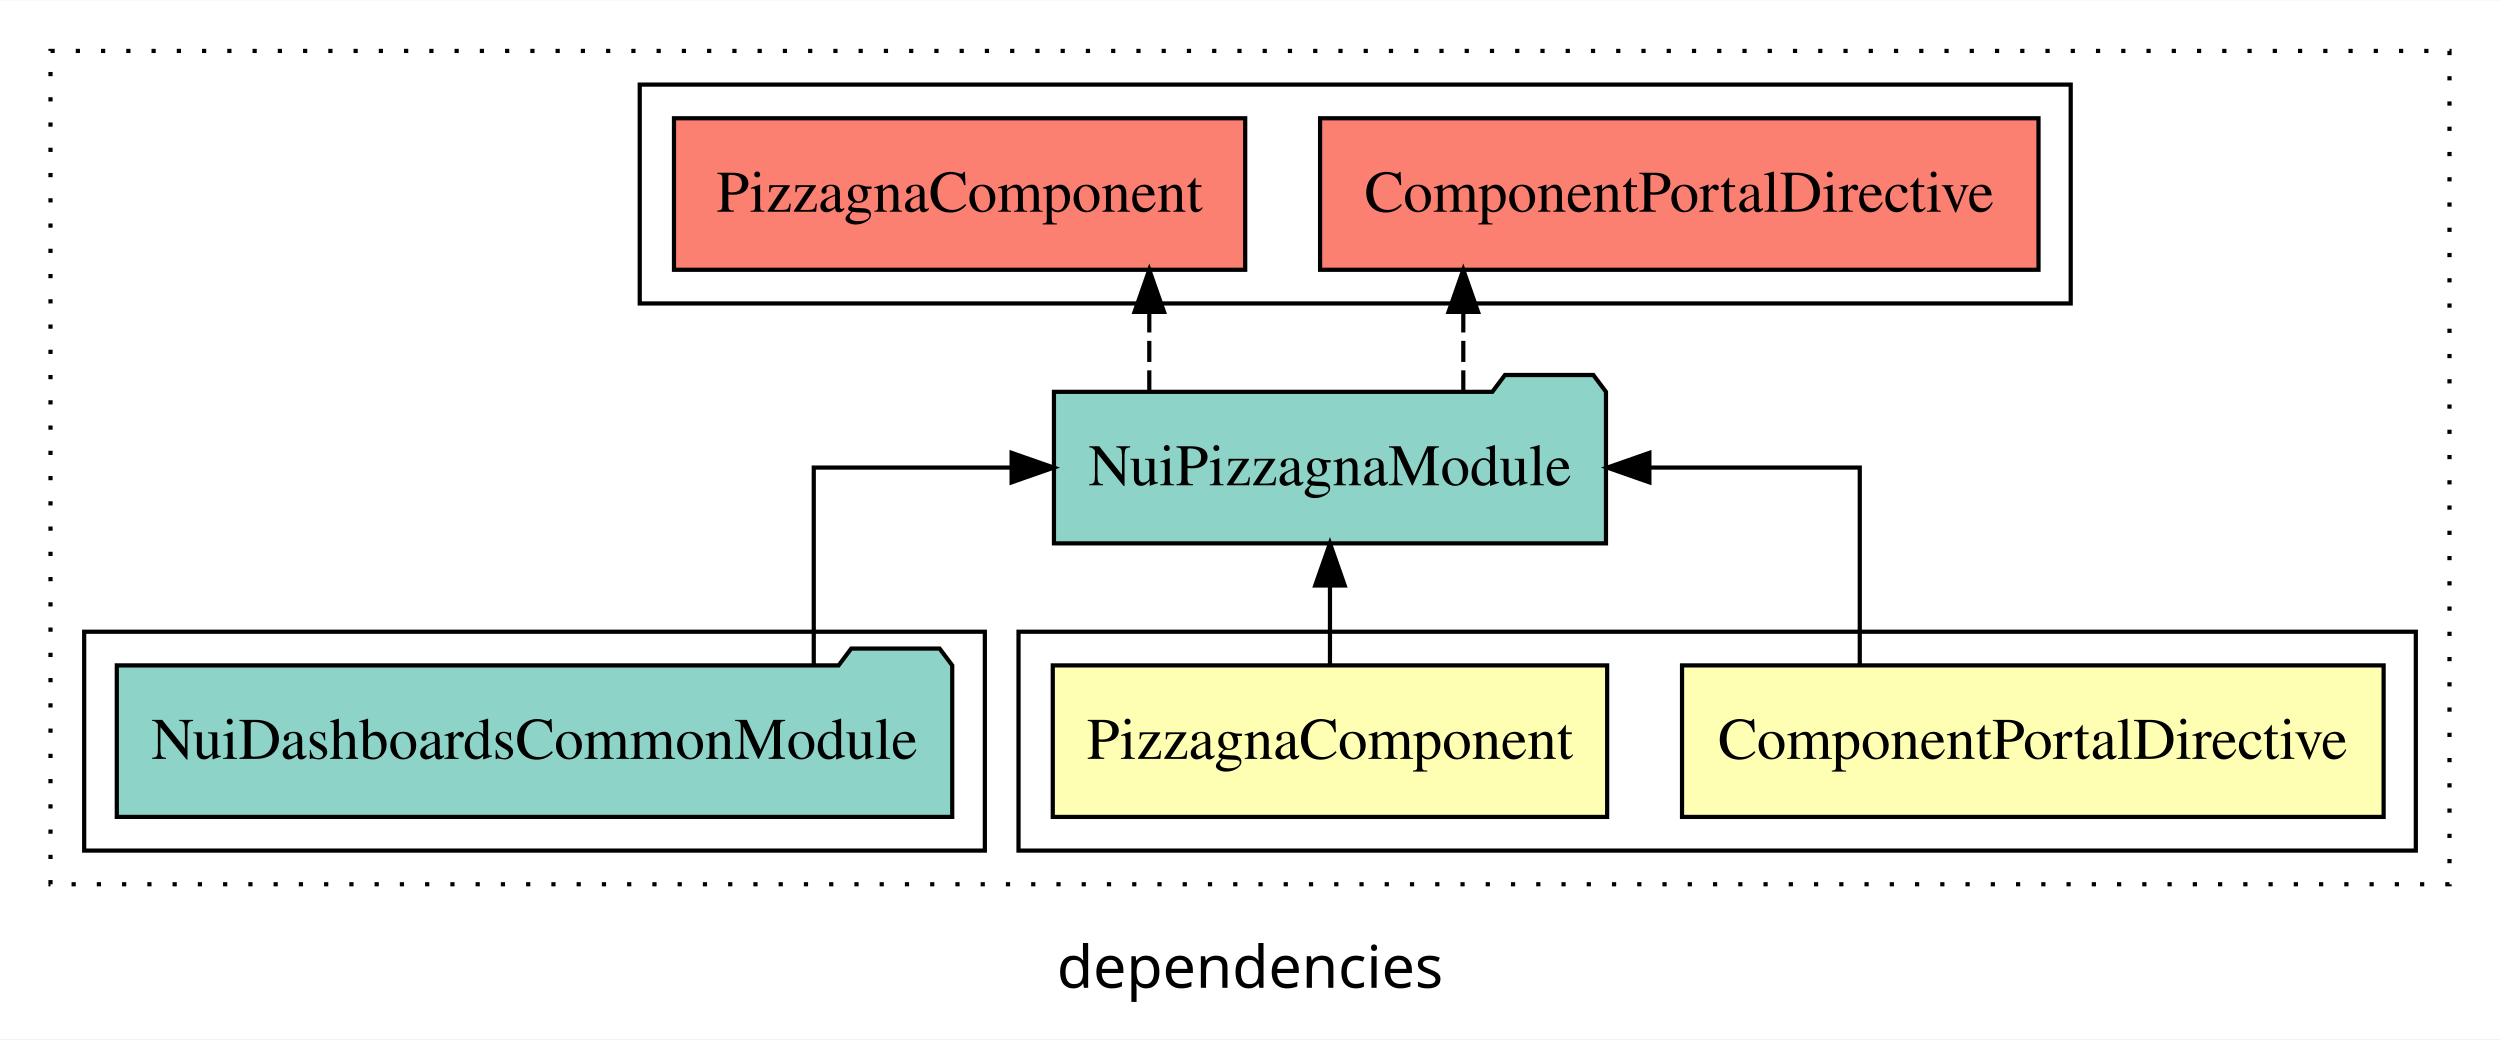
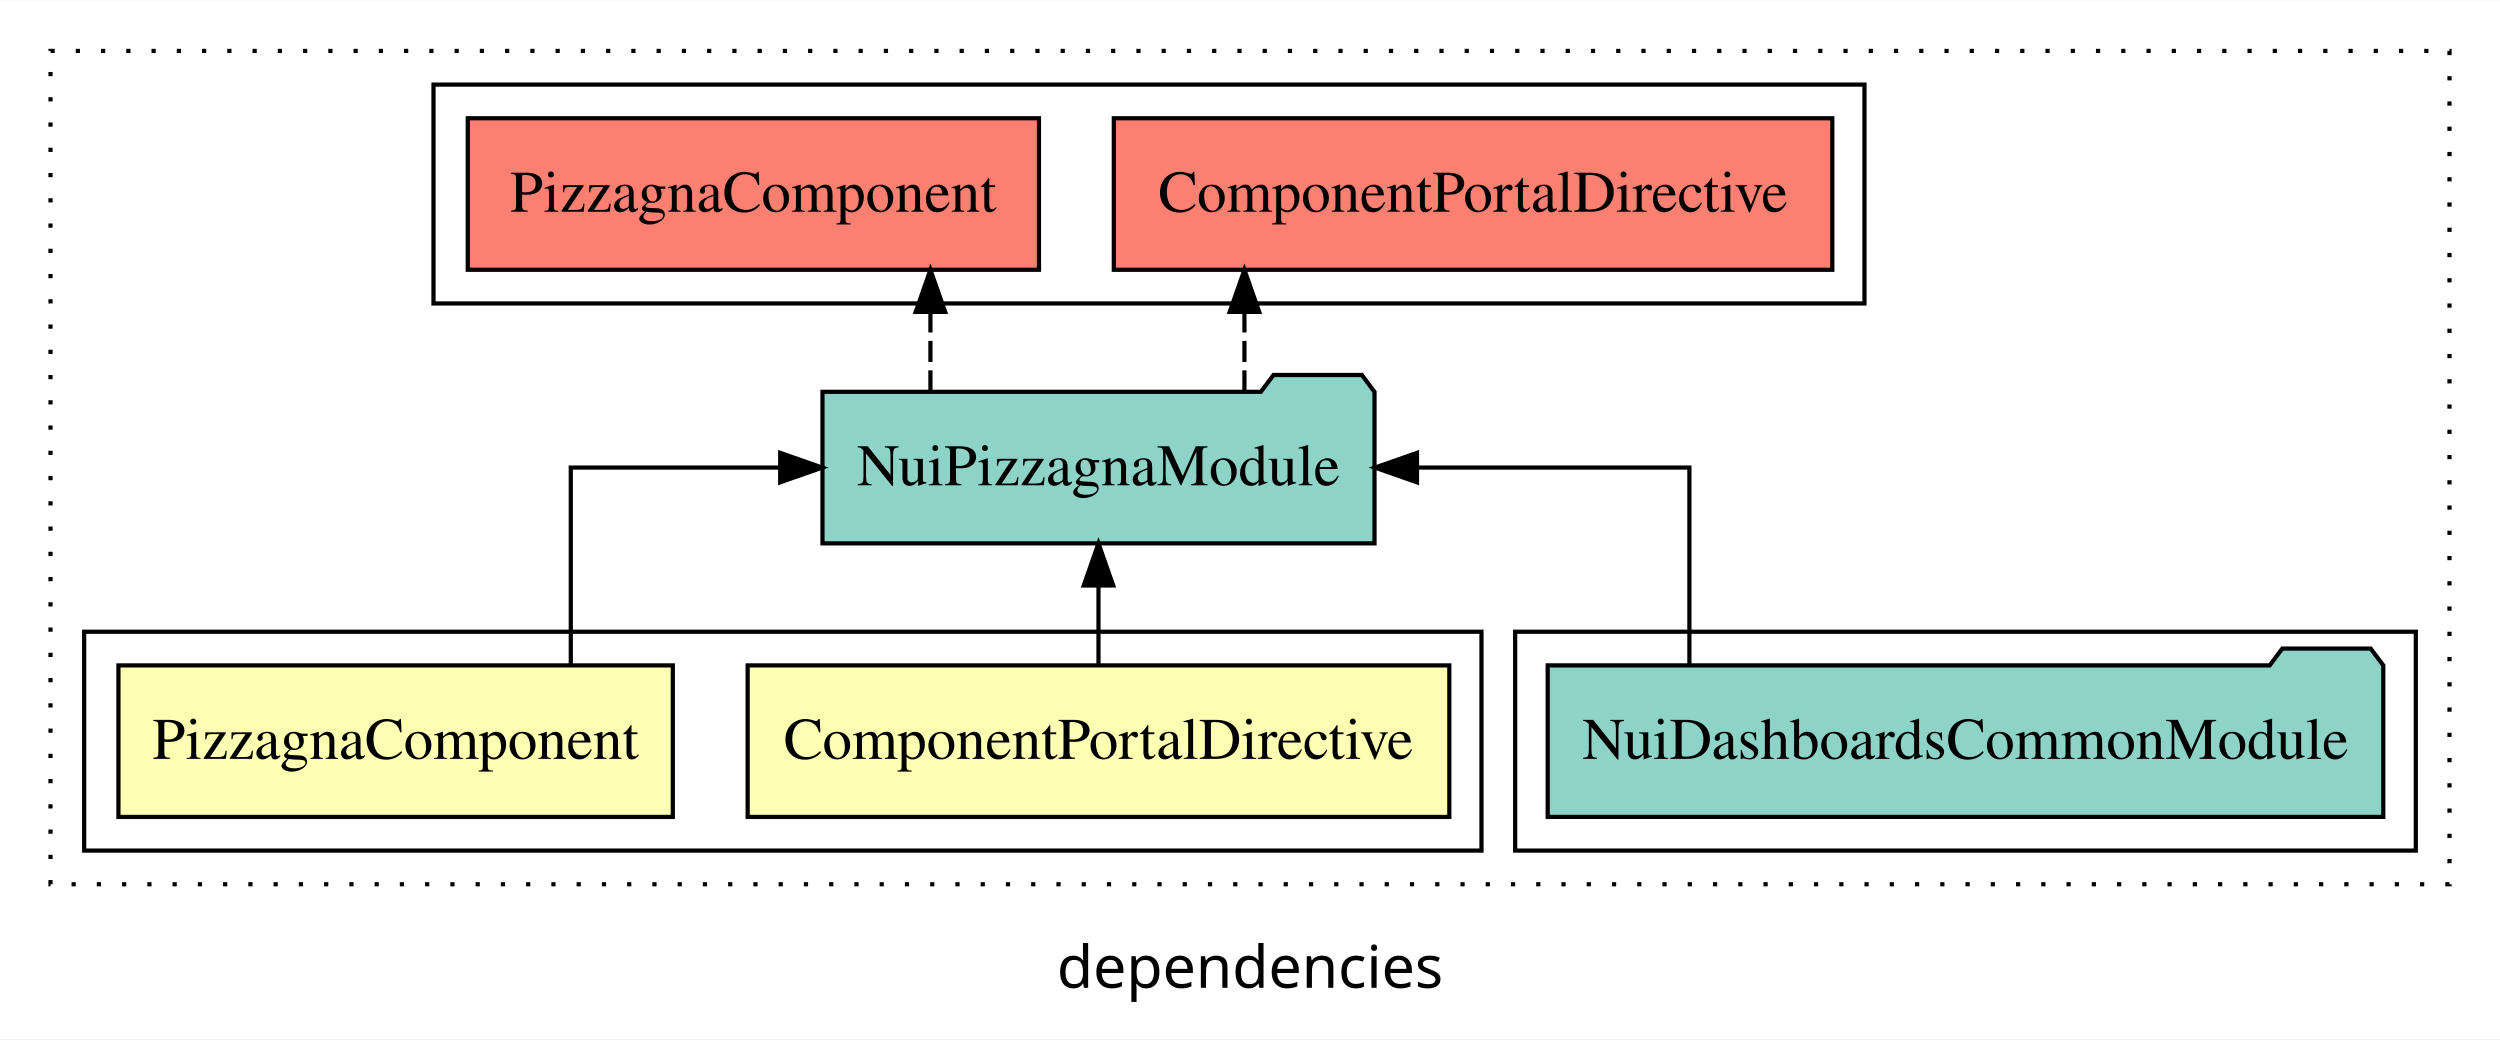
<svg xmlns="http://www.w3.org/2000/svg" width="594pt" height="247pt" viewBox="0.00 0.00 594.00 246.80">
  <g id="graph0" class="graph" transform="scale(1 1) rotate(0) translate(4 242.8)">
    <polygon fill="white" stroke="transparent" points="-4,4 -4,-242.8 590,-242.8 590,4 -4,4" />
    <text text-anchor="middle" x="293" y="-8.2" font-family="sans-serif" font-size="14.00">dependencies</text>
    <g id="clust1" class="cluster">
      <polygon fill="none" stroke="black" stroke-dasharray="1,5" points="8,-32.8 8,-230.8 578,-230.8 578,-32.8 8,-32.8" />
    </g>
+     <g id="clust5" class="cluster">
+       <polygon fill="none" stroke="black" points="356,-40.8 356,-92.8 570,-92.8 570,-40.8 356,-40.8" />
+     </g>
    <g id="clust6" class="cluster">
-       <polygon fill="none" stroke="black" points="148,-170.8 148,-222.8 488,-222.8 488,-170.8 148,-170.8" />
+       <polygon fill="none" stroke="black" points="99,-170.8 99,-222.8 439,-222.8 439,-170.8 99,-170.8" />
    </g>
    <g id="clust2" class="cluster">
-       <polygon fill="none" stroke="black" points="238,-40.8 238,-92.8 570,-92.8 570,-40.8 238,-40.8" />
-     </g>
-     <g id="clust5" class="cluster">
-       <polygon fill="none" stroke="black" points="16,-40.8 16,-92.8 230,-92.8 230,-40.8 16,-40.8" />
+       <polygon fill="none" stroke="black" points="16,-40.8 16,-92.8 348,-92.8 348,-40.8 16,-40.8" />
    </g>
    <g id="node1" class="node">
-       <polygon fill="#ffffb3" stroke="black" points="562.35,-84.8 395.65,-84.8 395.65,-48.8 562.35,-48.8 562.35,-84.8" />
-       <text text-anchor="middle" x="479" y="-62.6" font-family="Times,serif" font-size="14.00">ComponentPortalDirective</text>
+       <polygon fill="#ffffb3" stroke="black" points="340.36,-84.8 173.64,-84.8 173.64,-48.8 340.36,-48.8 340.36,-84.8" />
+       <text text-anchor="middle" x="257" y="-62.6" font-family="Times,serif" font-size="14.00">ComponentPortalDirective</text>
    </g>
    <g id="node3" class="node">
-       <polygon fill="#8dd3c7" stroke="black" points="377.58,-149.8 374.58,-153.8 353.58,-153.8 350.58,-149.8 246.42,-149.8 246.42,-113.8 377.58,-113.8 377.58,-149.8" />
-       <text text-anchor="middle" x="312" y="-127.6" font-family="Times,serif" font-size="14.00">NuiPizzagnaModule</text>
+       <polygon fill="#8dd3c7" stroke="black" points="322.58,-149.8 319.58,-153.8 298.58,-153.8 295.58,-149.8 191.42,-149.8 191.42,-113.8 322.58,-113.8 322.58,-149.8" />
+       <text text-anchor="middle" x="257" y="-127.6" font-family="Times,serif" font-size="14.00">NuiPizzagnaModule</text>
    </g>
    <g id="edge1" class="edge">
-       <path fill="none" stroke="black" d="M437.88,-84.91C437.88,-104.14 437.88,-131.8 437.88,-131.8 437.88,-131.8 387.89,-131.8 387.89,-131.8" />
-       <polygon fill="black" stroke="black" points="387.89,-128.3 377.89,-131.8 387.89,-135.3 387.89,-128.3" />
+       <path fill="none" stroke="black" d="M257,-84.91C257,-84.91 257,-103.79 257,-103.79" />
+       <polygon fill="black" stroke="black" points="253.5,-103.79 257,-113.79 260.5,-103.79 253.5,-103.79" />
    </g>
    <g id="node2" class="node">
-       <polygon fill="#ffffb3" stroke="black" points="377.86,-84.8 246.14,-84.8 246.14,-48.8 377.86,-48.8 377.86,-84.8" />
-       <text text-anchor="middle" x="312" y="-62.6" font-family="Times,serif" font-size="14.00">PizzagnaComponent</text>
+       <polygon fill="#ffffb3" stroke="black" points="155.86,-84.8 24.14,-84.8 24.14,-48.8 155.86,-48.8 155.86,-84.8" />
+       <text text-anchor="middle" x="90" y="-62.6" font-family="Times,serif" font-size="14.00">PizzagnaComponent</text>
    </g>
    <g id="edge2" class="edge">
-       <path fill="none" stroke="black" d="M312,-84.91C312,-84.91 312,-103.79 312,-103.79" />
-       <polygon fill="black" stroke="black" points="308.5,-103.79 312,-113.79 315.5,-103.79 308.5,-103.79" />
+       <path fill="none" stroke="black" d="M131.62,-84.91C131.62,-104.14 131.62,-131.8 131.62,-131.8 131.62,-131.8 181.37,-131.8 181.37,-131.8" />
+       <polygon fill="black" stroke="black" points="181.38,-135.3 191.37,-131.8 181.37,-128.3 181.38,-135.3" />
    </g>
    <g id="node5" class="node">
-       <polygon fill="#fb8072" stroke="black" points="480.35,-214.8 309.65,-214.8 309.65,-178.8 480.35,-178.8 480.35,-214.8" />
-       <text text-anchor="middle" x="395" y="-192.6" font-family="Times,serif" font-size="14.00">ComponentPortalDirective </text>
+       <polygon fill="#fb8072" stroke="black" points="431.36,-214.8 260.64,-214.8 260.64,-178.8 431.36,-178.8 431.36,-214.8" />
+       <text text-anchor="middle" x="346" y="-192.6" font-family="Times,serif" font-size="14.00">ComponentPortalDirective </text>
    </g>
    <g id="edge4" class="edge">
-       <path fill="none" stroke="black" stroke-dasharray="5,2" d="M343.68,-149.91C343.68,-149.91 343.68,-168.79 343.68,-168.79" />
-       <polygon fill="black" stroke="black" points="340.18,-168.79 343.68,-178.79 347.18,-168.79 340.18,-168.79" />
+       <path fill="none" stroke="black" stroke-dasharray="5,2" d="M291.68,-149.91C291.68,-149.91 291.68,-168.79 291.68,-168.79" />
+       <polygon fill="black" stroke="black" points="288.18,-168.79 291.68,-178.79 295.18,-168.79 288.18,-168.79" />
    </g>
    <g id="node6" class="node">
-       <polygon fill="#fb8072" stroke="black" points="291.86,-214.8 156.14,-214.8 156.14,-178.8 291.86,-178.8 291.86,-214.8" />
-       <text text-anchor="middle" x="224" y="-192.6" font-family="Times,serif" font-size="14.00">PizzagnaComponent </text>
+       <polygon fill="#fb8072" stroke="black" points="242.86,-214.8 107.14,-214.8 107.14,-178.8 242.86,-178.8 242.86,-214.8" />
+       <text text-anchor="middle" x="175" y="-192.6" font-family="Times,serif" font-size="14.00">PizzagnaComponent </text>
    </g>
    <g id="edge5" class="edge">
-       <path fill="none" stroke="black" stroke-dasharray="5,2" d="M269.07,-149.91C269.07,-149.91 269.07,-168.79 269.07,-168.79" />
-       <polygon fill="black" stroke="black" points="265.57,-168.79 269.07,-178.79 272.57,-168.79 265.57,-168.79" />
+       <path fill="none" stroke="black" stroke-dasharray="5,2" d="M217.07,-149.91C217.07,-149.91 217.07,-168.79 217.07,-168.79" />
+       <polygon fill="black" stroke="black" points="213.57,-168.79 217.07,-178.79 220.57,-168.79 213.57,-168.79" />
    </g>
    <g id="node4" class="node">
-       <polygon fill="#8dd3c7" stroke="black" points="222.25,-84.8 219.25,-88.8 198.25,-88.8 195.25,-84.8 23.75,-84.8 23.75,-48.8 222.25,-48.8 222.25,-84.8" />
-       <text text-anchor="middle" x="123" y="-62.6" font-family="Times,serif" font-size="14.00">NuiDashboardsCommonModule</text>
+       <polygon fill="#8dd3c7" stroke="black" points="562.27,-84.8 559.27,-88.8 538.27,-88.8 535.27,-84.8 363.73,-84.8 363.73,-48.8 562.27,-48.8 562.27,-84.8" />
+       <text text-anchor="middle" x="463" y="-62.6" font-family="Times,serif" font-size="14.00">NuiDashboardsCommonModule</text>
    </g>
    <g id="edge3" class="edge">
-       <path fill="none" stroke="black" d="M189.35,-84.91C189.35,-104.14 189.35,-131.8 189.35,-131.8 189.35,-131.8 236.36,-131.8 236.36,-131.8" />
-       <polygon fill="black" stroke="black" points="236.36,-135.3 246.36,-131.8 236.36,-128.3 236.36,-135.3" />
+       <path fill="none" stroke="black" d="M397.4,-84.91C397.4,-104.14 397.4,-131.8 397.4,-131.8 397.4,-131.8 332.68,-131.8 332.68,-131.8" />
+       <polygon fill="black" stroke="black" points="332.68,-128.3 322.68,-131.8 332.68,-135.3 332.68,-128.3" />
    </g>
  </g>
</svg>
